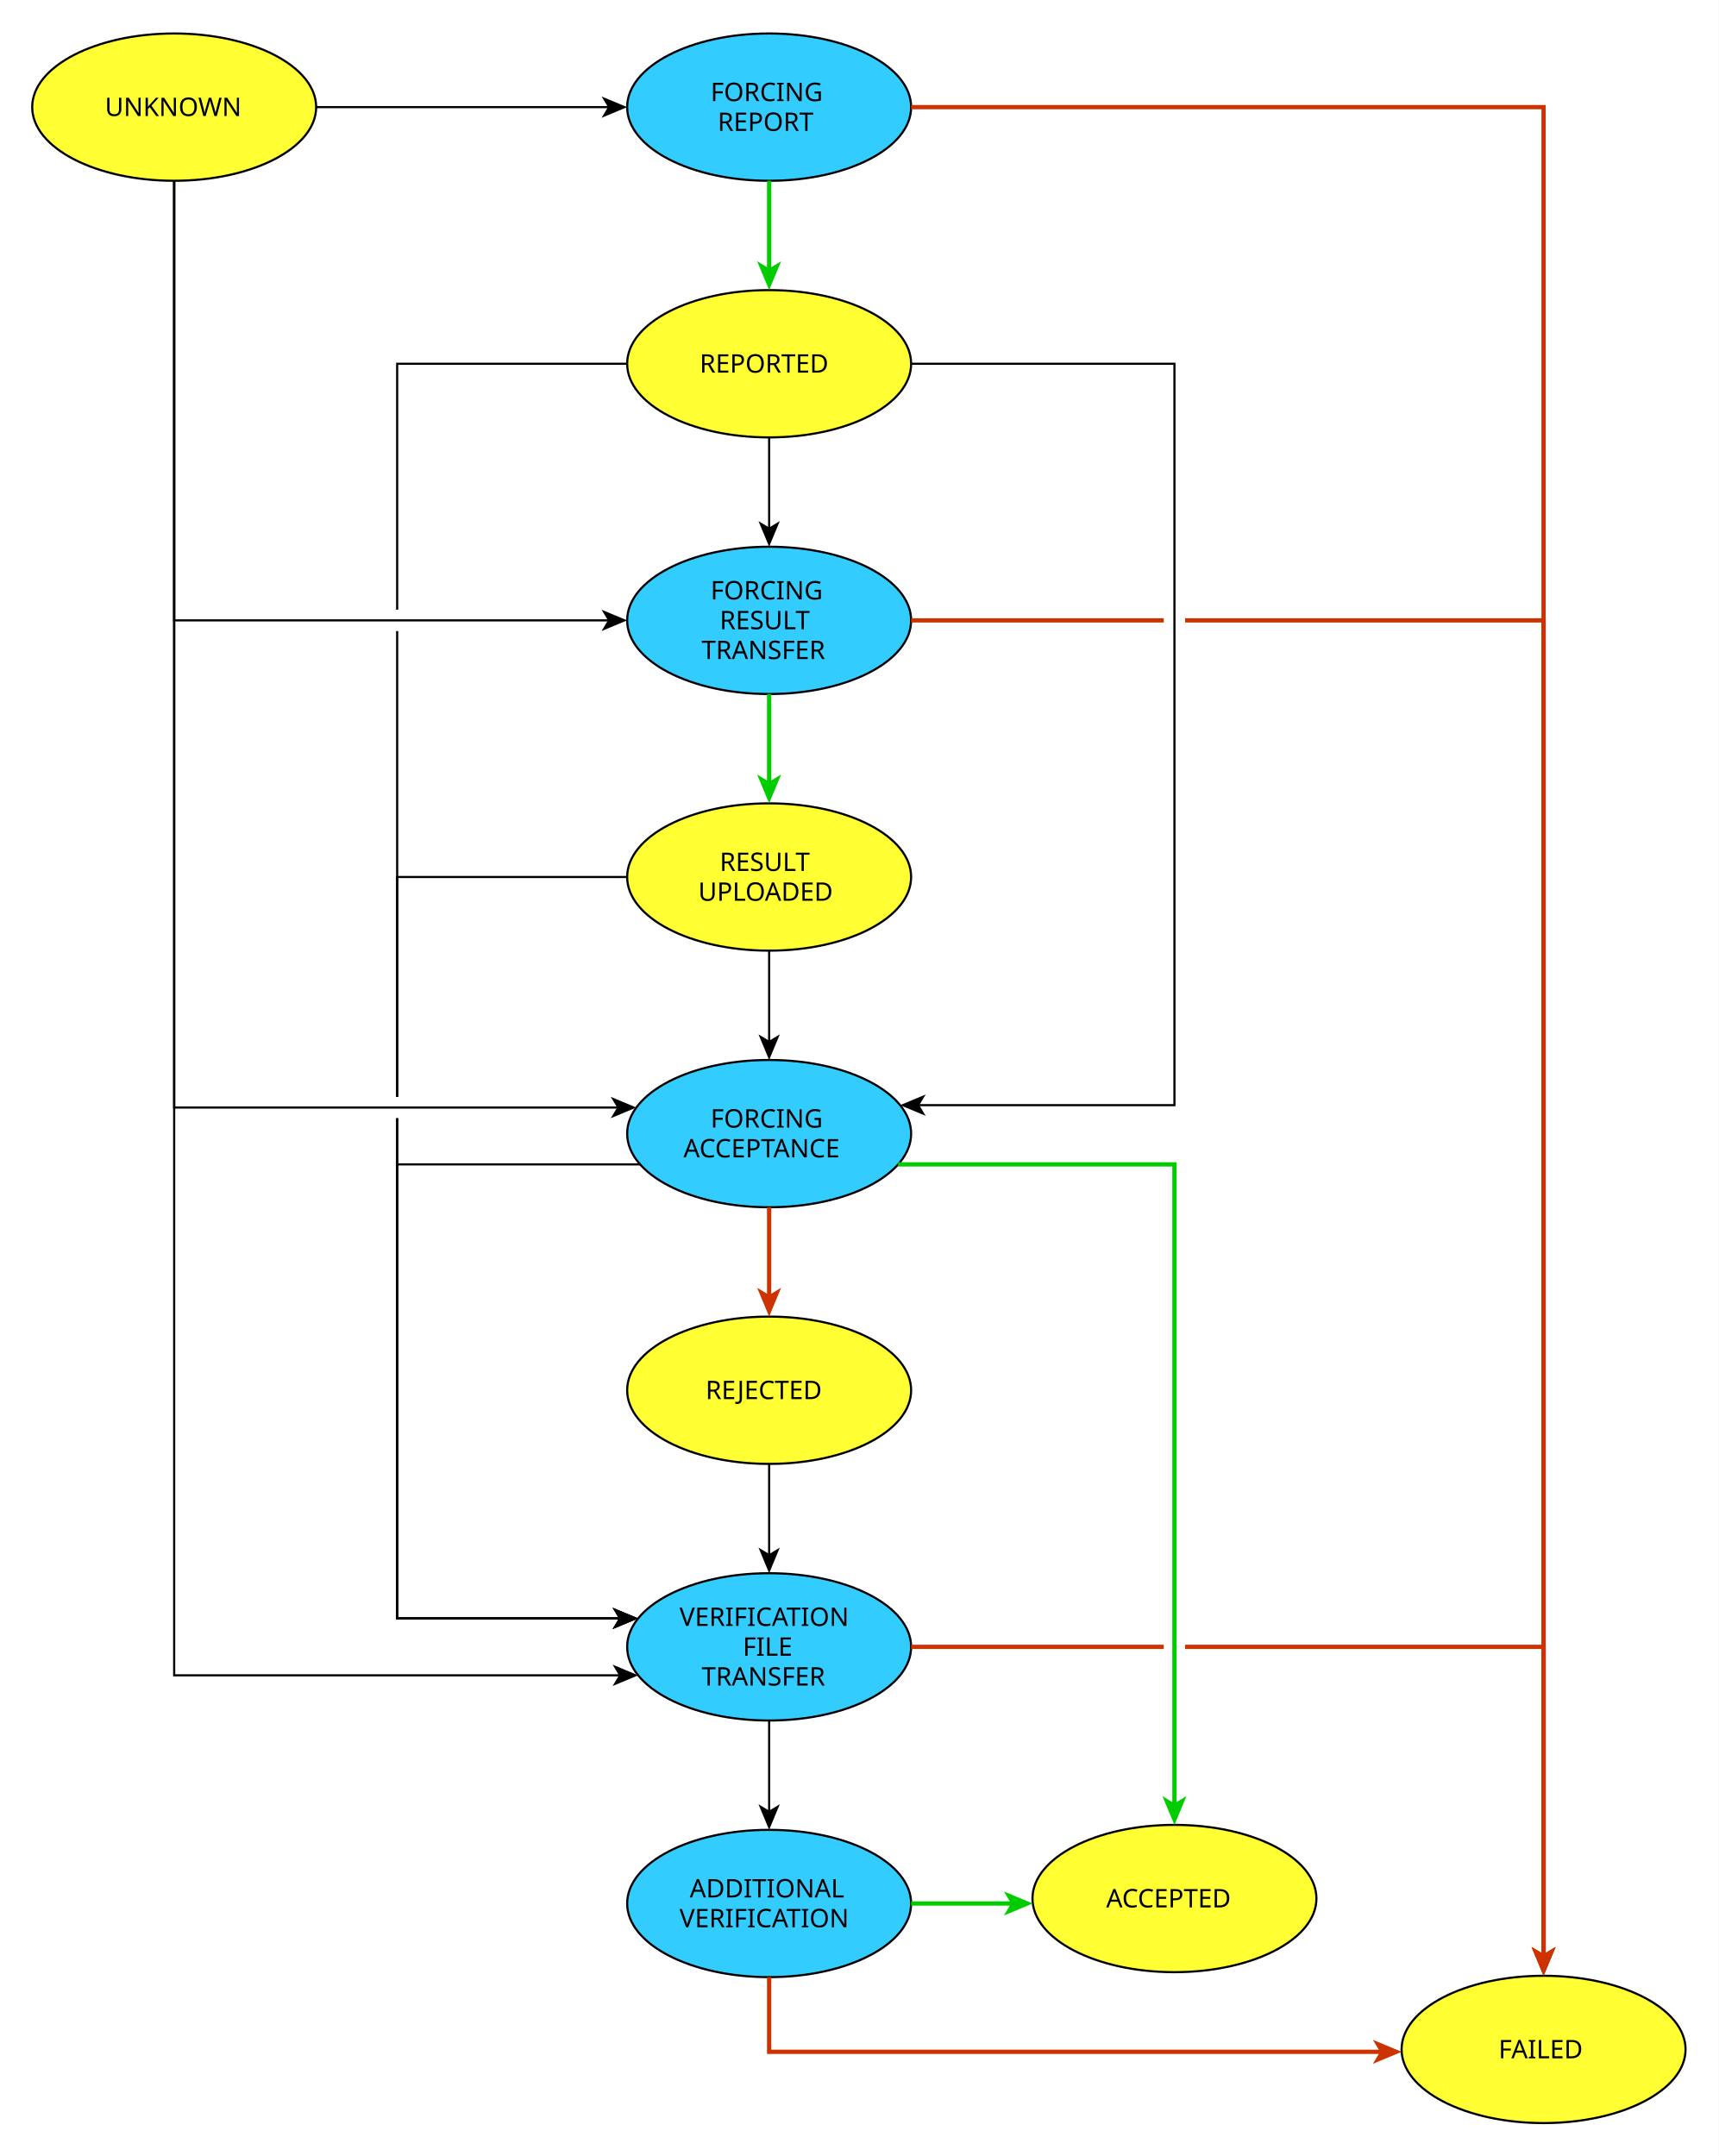
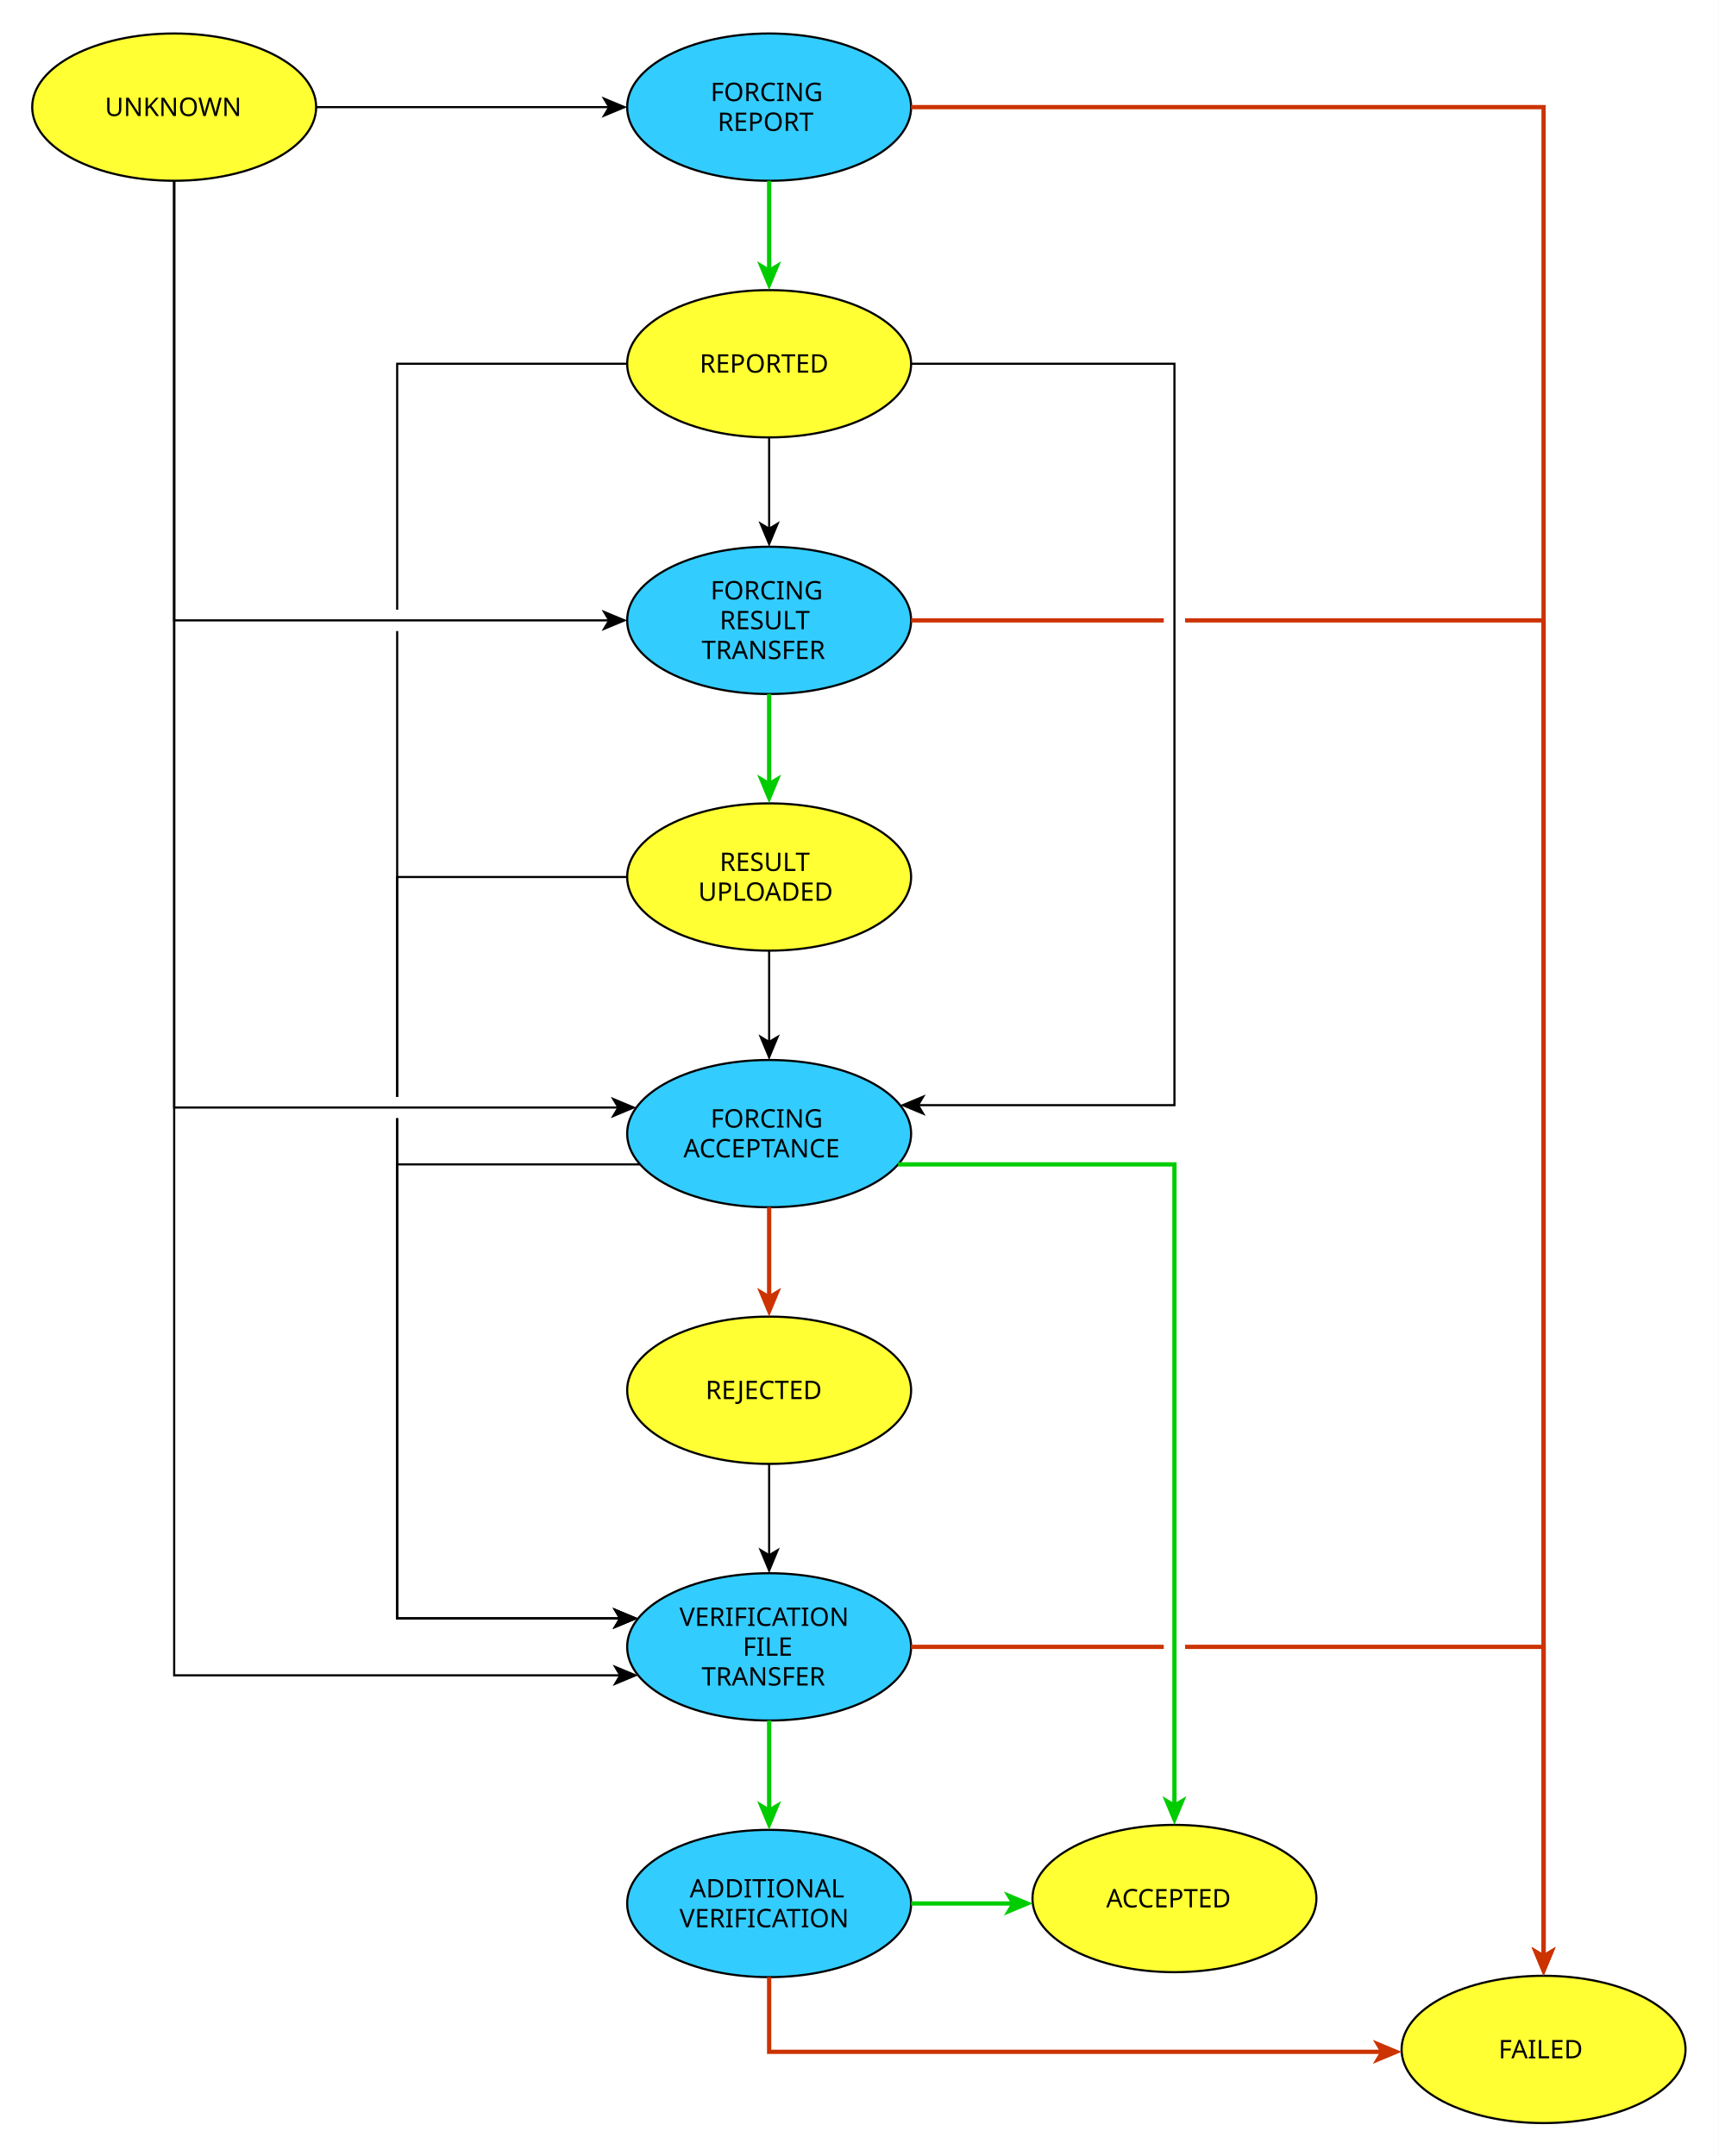
<svg xmlns="http://www.w3.org/2000/svg" fill-opacity="1" color-rendering="auto" color-interpolation="auto" text-rendering="auto" stroke="black" stroke-linecap="square" width="805" stroke-miterlimit="10" shape-rendering="auto" stroke-opacity="1" fill="black" stroke-dasharray="none" font-weight="normal" stroke-width="1" height="1010" font-family="'Dialog'" font-style="normal" stroke-linejoin="miter" font-size="12px" stroke-dashoffset="0" image-rendering="auto">
  <defs id="genericDefs" />
  <g>
    <defs id="defs1">
      <clipPath clipPathUnits="userSpaceOnUse" id="clipPath1">
        <path d="M0 0 L805 0 L805 1010 L0 1010 L0 0 Z" />
      </clipPath>
      <clipPath clipPathUnits="userSpaceOnUse" id="clipPath2">
        <path d="M-261 398 L544 398 L544 1408 L-261 1408 L-261 398 Z" />
      </clipPath>
    </defs>
    <g fill="white" text-rendering="geometricPrecision" shape-rendering="geometricPrecision" transform="translate(261,-398)" stroke="white">
      <rect x="-261" width="805" height="1010" y="398" clip-path="url(#clipPath2)" stroke="none" />
    </g>
    <g fill="rgb(255,255,51)" text-rendering="geometricPrecision" shape-rendering="geometricPrecision" transform="matrix(1,0,0,1,261,-398)" stroke="rgb(255,255,51)">
      <ellipse rx="66.5" ry="34.5" clip-path="url(#clipPath2)" cx="-179.417" cy="448.186" stroke="none" />
    </g>
    <g text-rendering="geometricPrecision" stroke-miterlimit="1.45" shape-rendering="geometricPrecision" transform="matrix(1,0,0,1,261,-398)" stroke-linecap="butt">
      <ellipse rx="66.5" fill="none" ry="34.5" clip-path="url(#clipPath2)" cx="-179.417" cy="448.186" />
      <text x="-211.863" xml:space="preserve" y="452.341" clip-path="url(#clipPath2)" font-family="sans-serif" stroke="none">UNKNOWN</text>
    </g>
    <g fill="rgb(51,204,255)" text-rendering="geometricPrecision" shape-rendering="geometricPrecision" transform="matrix(1,0,0,1,261,-398)" stroke="rgb(51,204,255)">
      <ellipse rx="66.5" ry="34.5" clip-path="url(#clipPath2)" cx="99.264" cy="448.186" stroke="none" />
    </g>
    <g text-rendering="geometricPrecision" stroke-miterlimit="1.45" shape-rendering="geometricPrecision" transform="matrix(1,0,0,1,261,-398)" stroke-linecap="butt">
      <ellipse rx="66.5" fill="none" ry="34.5" clip-path="url(#clipPath2)" cx="99.264" cy="448.186" />
      <text x="71.825" xml:space="preserve" y="445.356" clip-path="url(#clipPath2)" font-family="sans-serif" stroke="none">FORCING</text>
      <text x="75.13" xml:space="preserve" y="459.325" clip-path="url(#clipPath2)" font-family="sans-serif" stroke="none">REPORT</text>
    </g>
    <g fill="rgb(255,255,51)" text-rendering="geometricPrecision" shape-rendering="geometricPrecision" transform="matrix(1,0,0,1,261,-398)" stroke="rgb(255,255,51)">
      <ellipse rx="66.5" ry="34.5" clip-path="url(#clipPath2)" cx="99.264" cy="568.404" stroke="none" />
    </g>
    <g text-rendering="geometricPrecision" stroke-miterlimit="1.45" shape-rendering="geometricPrecision" transform="matrix(1,0,0,1,261,-398)" stroke-linecap="butt">
      <ellipse rx="66.5" fill="none" ry="34.5" clip-path="url(#clipPath2)" cx="99.264" cy="568.404" />
      <text x="66.719" xml:space="preserve" y="572.558" clip-path="url(#clipPath2)" font-family="sans-serif" stroke="none">REPORTED</text>
    </g>
    <g fill="rgb(51,204,255)" text-rendering="geometricPrecision" shape-rendering="geometricPrecision" transform="matrix(1,0,0,1,261,-398)" stroke="rgb(51,204,255)">
      <ellipse rx="66.5" ry="34.5" clip-path="url(#clipPath2)" cx="99.264" cy="688.621" stroke="none" />
    </g>
    <g text-rendering="geometricPrecision" stroke-miterlimit="1.45" shape-rendering="geometricPrecision" transform="matrix(1,0,0,1,261,-398)" stroke-linecap="butt">
      <ellipse rx="66.5" fill="none" ry="34.5" clip-path="url(#clipPath2)" cx="99.264" cy="688.621" />
      <text x="71.825" xml:space="preserve" y="678.807" clip-path="url(#clipPath2)" font-family="sans-serif" stroke="none">FORCING</text>
      <text x="76.097" xml:space="preserve" y="692.775" clip-path="url(#clipPath2)" font-family="sans-serif" stroke="none">RESULT</text>
      <text x="67.618" xml:space="preserve" y="706.744" clip-path="url(#clipPath2)" font-family="sans-serif" stroke="none">TRANSFER</text>
    </g>
    <g fill="rgb(255,255,51)" text-rendering="geometricPrecision" shape-rendering="geometricPrecision" transform="matrix(1,0,0,1,261,-398)" stroke="rgb(255,255,51)">
      <ellipse rx="66.5" ry="34.5" clip-path="url(#clipPath2)" cx="99.264" cy="808.839" stroke="none" />
    </g>
    <g text-rendering="geometricPrecision" stroke-miterlimit="1.45" shape-rendering="geometricPrecision" transform="matrix(1,0,0,1,261,-398)" stroke-linecap="butt">
      <ellipse rx="66.5" fill="none" ry="34.5" clip-path="url(#clipPath2)" cx="99.264" cy="808.839" />
      <text x="76.097" xml:space="preserve" y="806.009" clip-path="url(#clipPath2)" font-family="sans-serif" stroke="none">RESULT</text>
      <text x="66.054" xml:space="preserve" y="819.977" clip-path="url(#clipPath2)" font-family="sans-serif" stroke="none">UPLOADED</text>
    </g>
    <g fill="rgb(51,204,255)" text-rendering="geometricPrecision" shape-rendering="geometricPrecision" transform="matrix(1,0,0,1,261,-398)" stroke="rgb(51,204,255)">
      <ellipse rx="66.5" ry="34.5" clip-path="url(#clipPath2)" cx="99.264" cy="929.056" stroke="none" />
    </g>
    <g text-rendering="geometricPrecision" stroke-miterlimit="1.45" shape-rendering="geometricPrecision" transform="matrix(1,0,0,1,261,-398)" stroke-linecap="butt">
      <ellipse rx="66.5" fill="none" ry="34.5" clip-path="url(#clipPath2)" cx="99.264" cy="929.056" />
      <text x="71.825" xml:space="preserve" y="926.226" clip-path="url(#clipPath2)" font-family="sans-serif" stroke="none">FORCING</text>
      <text x="59.134" xml:space="preserve" y="940.195" clip-path="url(#clipPath2)" font-family="sans-serif" stroke="none">ACCEPTANCE</text>
    </g>
    <g fill="rgb(255,255,51)" text-rendering="geometricPrecision" shape-rendering="geometricPrecision" transform="matrix(1,0,0,1,261,-398)" stroke="rgb(255,255,51)">
      <ellipse rx="66.5" ry="34.5" clip-path="url(#clipPath2)" cx="289.105" cy="1287.384" stroke="none" />
    </g>
    <g text-rendering="geometricPrecision" stroke-miterlimit="1.45" shape-rendering="geometricPrecision" transform="matrix(1,0,0,1,261,-398)" stroke-linecap="butt">
      <ellipse rx="66.5" fill="none" ry="34.5" clip-path="url(#clipPath2)" cx="289.105" cy="1287.384" />
      <text x="257.136" xml:space="preserve" y="1291.538" clip-path="url(#clipPath2)" font-family="sans-serif" stroke="none">ACCEPTED</text>
    </g>
    <g fill="rgb(255,255,51)" text-rendering="geometricPrecision" shape-rendering="geometricPrecision" transform="matrix(1,0,0,1,261,-398)" stroke="rgb(255,255,51)">
      <ellipse rx="66.5" ry="34.5" clip-path="url(#clipPath2)" cx="99.264" cy="1049.274" stroke="none" />
    </g>
    <g text-rendering="geometricPrecision" stroke-miterlimit="1.45" shape-rendering="geometricPrecision" transform="matrix(1,0,0,1,261,-398)" stroke-linecap="butt">
      <ellipse rx="66.5" fill="none" ry="34.5" clip-path="url(#clipPath2)" cx="99.264" cy="1049.274" />
      <text x="69.478" xml:space="preserve" y="1053.428" clip-path="url(#clipPath2)" font-family="sans-serif" stroke="none">REJECTED</text>
    </g>
    <g fill="rgb(51,204,255)" text-rendering="geometricPrecision" shape-rendering="geometricPrecision" transform="matrix(1,0,0,1,261,-398)" stroke="rgb(51,204,255)">
      <ellipse rx="66.5" ry="34.5" clip-path="url(#clipPath2)" cx="99.264" cy="1169.491" stroke="none" />
    </g>
    <g text-rendering="geometricPrecision" stroke-miterlimit="1.45" shape-rendering="geometricPrecision" transform="matrix(1,0,0,1,261,-398)" stroke-linecap="butt">
      <ellipse rx="66.5" fill="none" ry="34.5" clip-path="url(#clipPath2)" cx="99.264" cy="1169.491" />
      <text x="57.27" xml:space="preserve" y="1159.677" clip-path="url(#clipPath2)" font-family="sans-serif" stroke="none">VERIFICATION</text>
      <text x="86.91" xml:space="preserve" y="1173.645" clip-path="url(#clipPath2)" font-family="sans-serif" stroke="none">FILE</text>
      <text x="67.618" xml:space="preserve" y="1187.614" clip-path="url(#clipPath2)" font-family="sans-serif" stroke="none">TRANSFER</text>
    </g>
    <g fill="rgb(255,255,51)" text-rendering="geometricPrecision" shape-rendering="geometricPrecision" transform="matrix(1,0,0,1,261,-398)" stroke="rgb(255,255,51)">
      <ellipse rx="66.5" ry="34.5" clip-path="url(#clipPath2)" cx="462.002" cy="1358.074" stroke="none" />
    </g>
    <g text-rendering="geometricPrecision" stroke-miterlimit="1.45" shape-rendering="geometricPrecision" transform="matrix(1,0,0,1,261,-398)" stroke-linecap="butt">
      <ellipse rx="66.5" fill="none" ry="34.5" clip-path="url(#clipPath2)" cx="462.002" cy="1358.074" />
      <text x="440.923" xml:space="preserve" y="1362.229" clip-path="url(#clipPath2)" font-family="sans-serif" stroke="none">FAILED</text>
    </g>
    <g fill="rgb(51,204,255)" text-rendering="geometricPrecision" shape-rendering="geometricPrecision" transform="matrix(1,0,0,1,261,-398)" stroke="rgb(51,204,255)">
      <ellipse rx="66.5" ry="34.5" clip-path="url(#clipPath2)" cx="99.264" cy="1289.709" stroke="none" />
    </g>
    <g text-rendering="geometricPrecision" stroke-miterlimit="1.45" shape-rendering="geometricPrecision" transform="matrix(1,0,0,1,261,-398)" stroke-linecap="butt">
      <ellipse rx="66.5" fill="none" ry="34.5" clip-path="url(#clipPath2)" cx="99.264" cy="1289.709" />
      <text x="62.057" xml:space="preserve" y="1286.879" clip-path="url(#clipPath2)" font-family="sans-serif" stroke="none">ADDITIONAL</text>
      <text x="57.27" xml:space="preserve" y="1300.847" clip-path="url(#clipPath2)" font-family="sans-serif" stroke="none">VERIFICATION</text>
      <path fill="none" d="M-112.963 448.186 L24.768 448.186" clip-path="url(#clipPath2)" />
      <path d="M32.768 448.186 L20.768 443.186 L23.768 448.186 L20.768 453.186 Z" clip-path="url(#clipPath2)" stroke="none" />
      <path fill="none" d="M99.264 482.707 L99.264 524.889" stroke-width="2" clip-path="url(#clipPath2)" stroke="rgb(0,204,0)" />
      <path fill="rgb(0,204,0)" d="M99.264 533.889 L104.889 520.389 L99.264 523.764 L93.639 520.389 Z" stroke-width="2" clip-path="url(#clipPath2)" stroke="none" />
      <path fill="none" d="M-179.417 482.683 L-179.417 688.621 L24.764 688.621" clip-path="url(#clipPath2)" />
      <path d="M32.764 688.621 L20.764 683.621 L23.764 688.621 L20.764 693.621 Z" clip-path="url(#clipPath2)" stroke="none" />
      <path fill="none" d="M99.264 602.904 L99.264 646.121" clip-path="url(#clipPath2)" />
      <path d="M99.264 654.121 L104.264 642.121 L99.264 645.121 L94.264 642.121 Z" clip-path="url(#clipPath2)" stroke="none" />
      <path fill="none" d="M99.264 723.121 L99.264 765.339" stroke-width="2" clip-path="url(#clipPath2)" stroke="rgb(0,204,0)" />
      <path fill="rgb(0,204,0)" d="M99.264 774.339 L104.889 760.839 L99.264 764.214 L93.639 760.839 Z" stroke-width="2" clip-path="url(#clipPath2)" stroke="none" />
      <path fill="none" d="M-179.417 482.685 L-179.417 916.833 L29.071 916.833" clip-path="url(#clipPath2)" />
      <path d="M37.071 916.833 L25.071 911.833 L28.071 916.833 L25.071 921.833 Z" clip-path="url(#clipPath2)" stroke="none" />
      <path fill="none" d="M165.774 568.404 L289.105 568.404 L289.105 915.722 L168.583 915.722" clip-path="url(#clipPath2)" />
      <path d="M160.583 915.722 L172.583 920.722 L169.583 915.722 L172.583 910.722 Z" clip-path="url(#clipPath2)" stroke="none" />
      <path fill="none" d="M99.264 843.353 L99.264 886.556" clip-path="url(#clipPath2)" />
      <path d="M99.264 894.556 L104.264 882.556 L99.264 885.556 L94.264 882.556 Z" clip-path="url(#clipPath2)" stroke="none" />
      <path fill="none" d="M159.671 943.472 L289.105 943.472 L289.105 1243.913" stroke-width="2" clip-path="url(#clipPath2)" stroke="rgb(0,204,0)" />
      <path fill="rgb(0,204,0)" d="M289.105 1252.913 L294.73 1239.413 L289.105 1242.788 L283.48 1239.413 Z" stroke-width="2" clip-path="url(#clipPath2)" stroke="none" />
      <path fill="none" d="M99.264 963.539 L99.264 1005.774" stroke-width="2" clip-path="url(#clipPath2)" stroke="rgb(204,51,0)" />
      <path fill="rgb(204,51,0)" d="M99.264 1014.774 L104.889 1001.274 L99.264 1004.649 L93.639 1001.274 Z" stroke-width="2" clip-path="url(#clipPath2)" stroke="none" />
      <path fill="none" d="M-179.417 482.721 L-179.417 1182.824 L29.943 1182.824" clip-path="url(#clipPath2)" />
      <path d="M37.943 1182.824 L25.943 1177.824 L28.943 1182.824 L25.943 1187.824 Z" clip-path="url(#clipPath2)" stroke="none" />
      <path fill="none" d="M99.264 1083.774 L99.264 1126.991" clip-path="url(#clipPath2)" />
      <path d="M99.264 1134.991 L104.264 1122.991 L99.264 1125.991 L94.264 1122.991 Z" clip-path="url(#clipPath2)" stroke="none" />
      <path fill="none" d="M32.753 568.404 L-74.968 568.404 L-74.968 683.621 M-74.968 693.621 L-74.968 911.833 M-74.968 921.833 L-74.968 1156.158 L29.899 1156.158" clip-path="url(#clipPath2)" />
      <path d="M37.899 1156.158 L25.899 1151.158 L28.899 1156.158 L25.899 1161.158 Z" clip-path="url(#clipPath2)" stroke="none" />
      <path fill="none" d="M32.776 808.839 L-74.968 808.839 L-74.968 911.833 M-74.968 921.833 L-74.968 1156.158 L29.956 1156.158" clip-path="url(#clipPath2)" />
      <path d="M37.956 1156.158 L25.956 1151.158 L28.956 1156.158 L25.956 1161.158 Z" clip-path="url(#clipPath2)" stroke="none" />
      <path fill="none" d="M38.865 943.472 L-74.968 943.472 L-74.968 1156.158 L29.968 1156.158" clip-path="url(#clipPath2)" />
      <path d="M37.968 1156.158 L25.968 1151.158 L28.968 1156.158 L25.968 1161.158 Z" clip-path="url(#clipPath2)" stroke="none" />
      <path fill="none" d="M165.764 448.186 L462.002 448.186 L462.002 1314.549" stroke-width="2" clip-path="url(#clipPath2)" stroke="rgb(204,51,0)" />
      <path fill="rgb(204,51,0)" d="M462.002 1323.549 L467.627 1310.049 L462.002 1313.424 L456.377 1310.049 Z" stroke-width="2" clip-path="url(#clipPath2)" stroke="none" />
      <path fill="none" d="M165.773 688.621 L284.105 688.621 M294.105 688.621 L462.002 688.621 L462.002 1314.596" stroke-width="2" clip-path="url(#clipPath2)" stroke="rgb(204,51,0)" />
      <path fill="rgb(204,51,0)" d="M462.002 1323.596 L467.627 1310.096 L462.002 1313.471 L456.377 1310.096 Z" stroke-width="2" clip-path="url(#clipPath2)" stroke="none" />
      <path fill="none" d="M165.764 1169.491 L284.105 1169.491 M294.105 1169.491 L462.002 1169.491 L462.002 1314.604" stroke-width="2" clip-path="url(#clipPath2)" stroke="rgb(204,51,0)" />
      <path fill="rgb(204,51,0)" d="M462.002 1323.604 L467.627 1310.104 L462.002 1313.479 L456.377 1310.104 Z" stroke-width="2" clip-path="url(#clipPath2)" stroke="none" />
-       <path fill="none" d="M99.264 1203.991 L99.264 1247.209" clip-path="url(#clipPath2)" />
-       <path d="M99.264 1255.209 L104.264 1243.209 L99.264 1246.209 L94.264 1243.209 Z" clip-path="url(#clipPath2)" stroke="none" />
+       <path fill="none" d="M99.264 1203.991 L99.264 1246.209" stroke-width="2" clip-path="url(#clipPath2)" stroke="rgb(0,204,0)" />
+       <path fill="rgb(0,204,0)" d="M99.264 1255.209 L104.889 1241.709 L99.264 1245.084 L93.639 1241.709 Z" stroke-width="2" clip-path="url(#clipPath2)" stroke="none" />
      <path fill="none" d="M165.776 1289.709 L213.724 1289.709" stroke-width="2" clip-path="url(#clipPath2)" stroke="rgb(0,204,0)" />
      <path fill="rgb(0,204,0)" d="M222.724 1289.709 L209.224 1284.084 L212.599 1289.709 L209.224 1295.334 Z" stroke-width="2" clip-path="url(#clipPath2)" stroke="none" />
      <path fill="none" d="M99.264 1324.188 L99.264 1359.192 L386.538 1359.192" stroke-width="2" clip-path="url(#clipPath2)" stroke="rgb(204,51,0)" />
      <path fill="rgb(204,51,0)" d="M395.538 1359.192 L382.038 1353.567 L385.413 1359.192 L382.038 1364.817 Z" stroke-width="2" clip-path="url(#clipPath2)" stroke="none" />
    </g>
  </g>
</svg>
